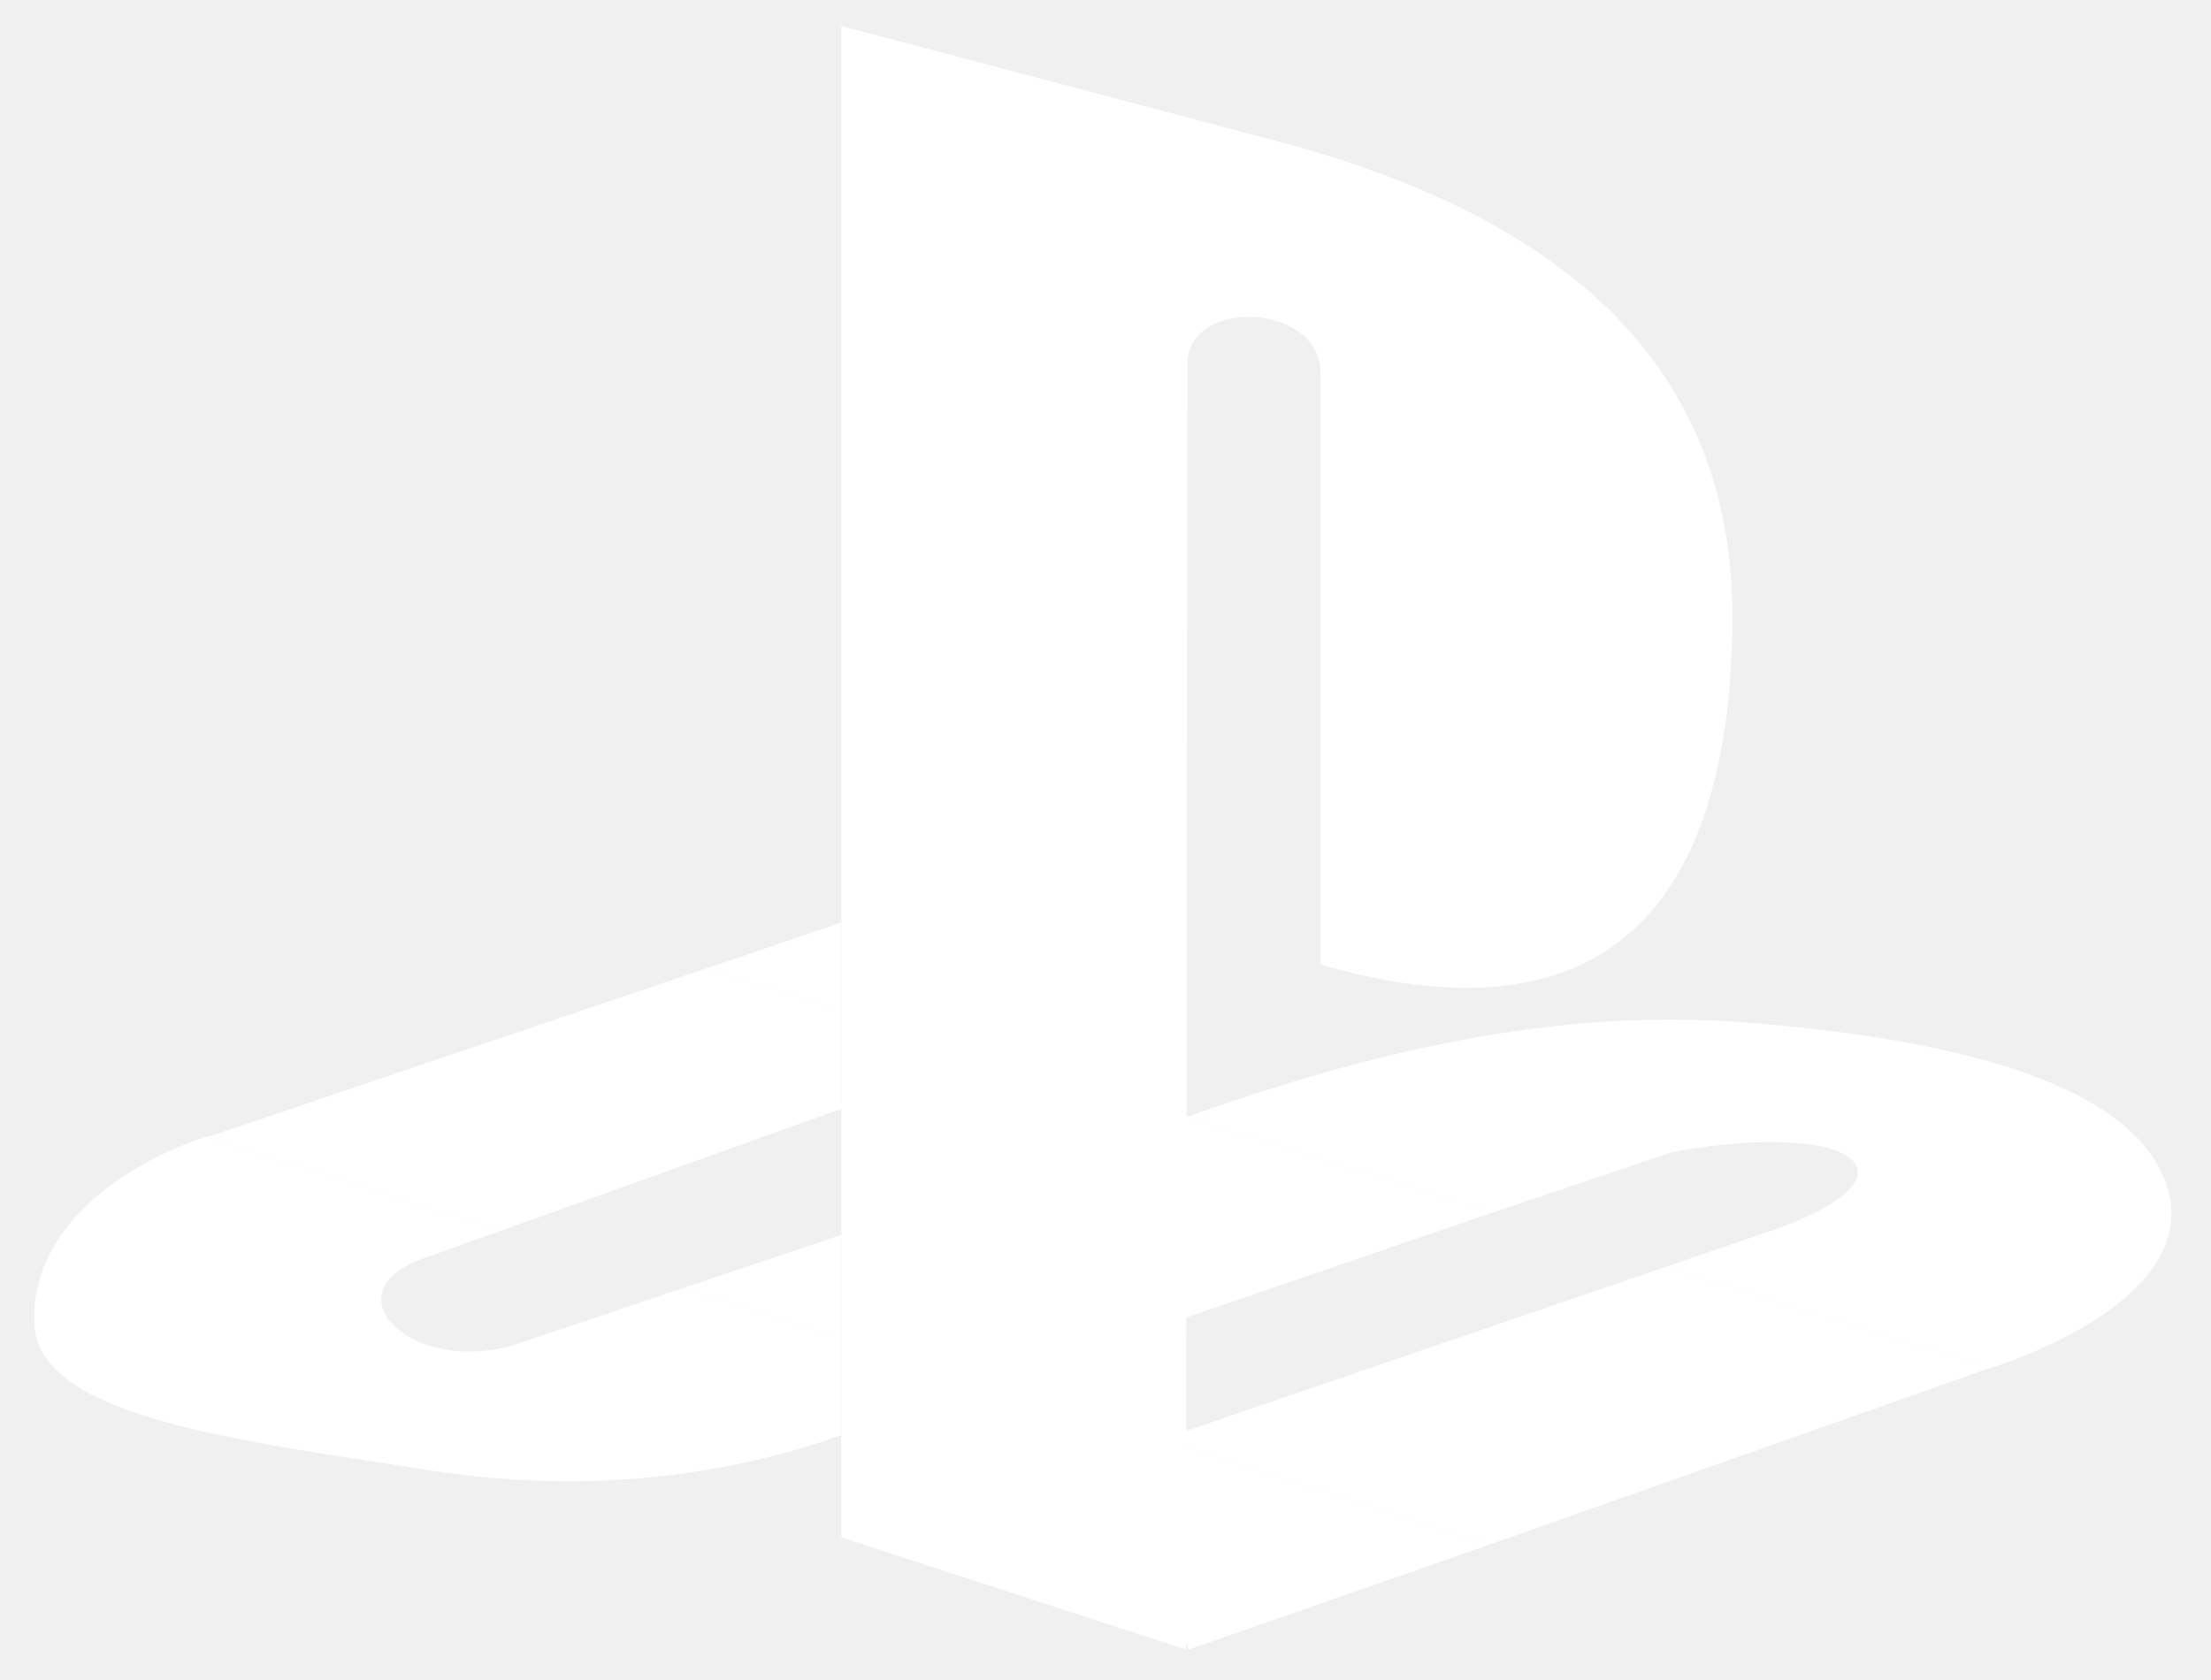
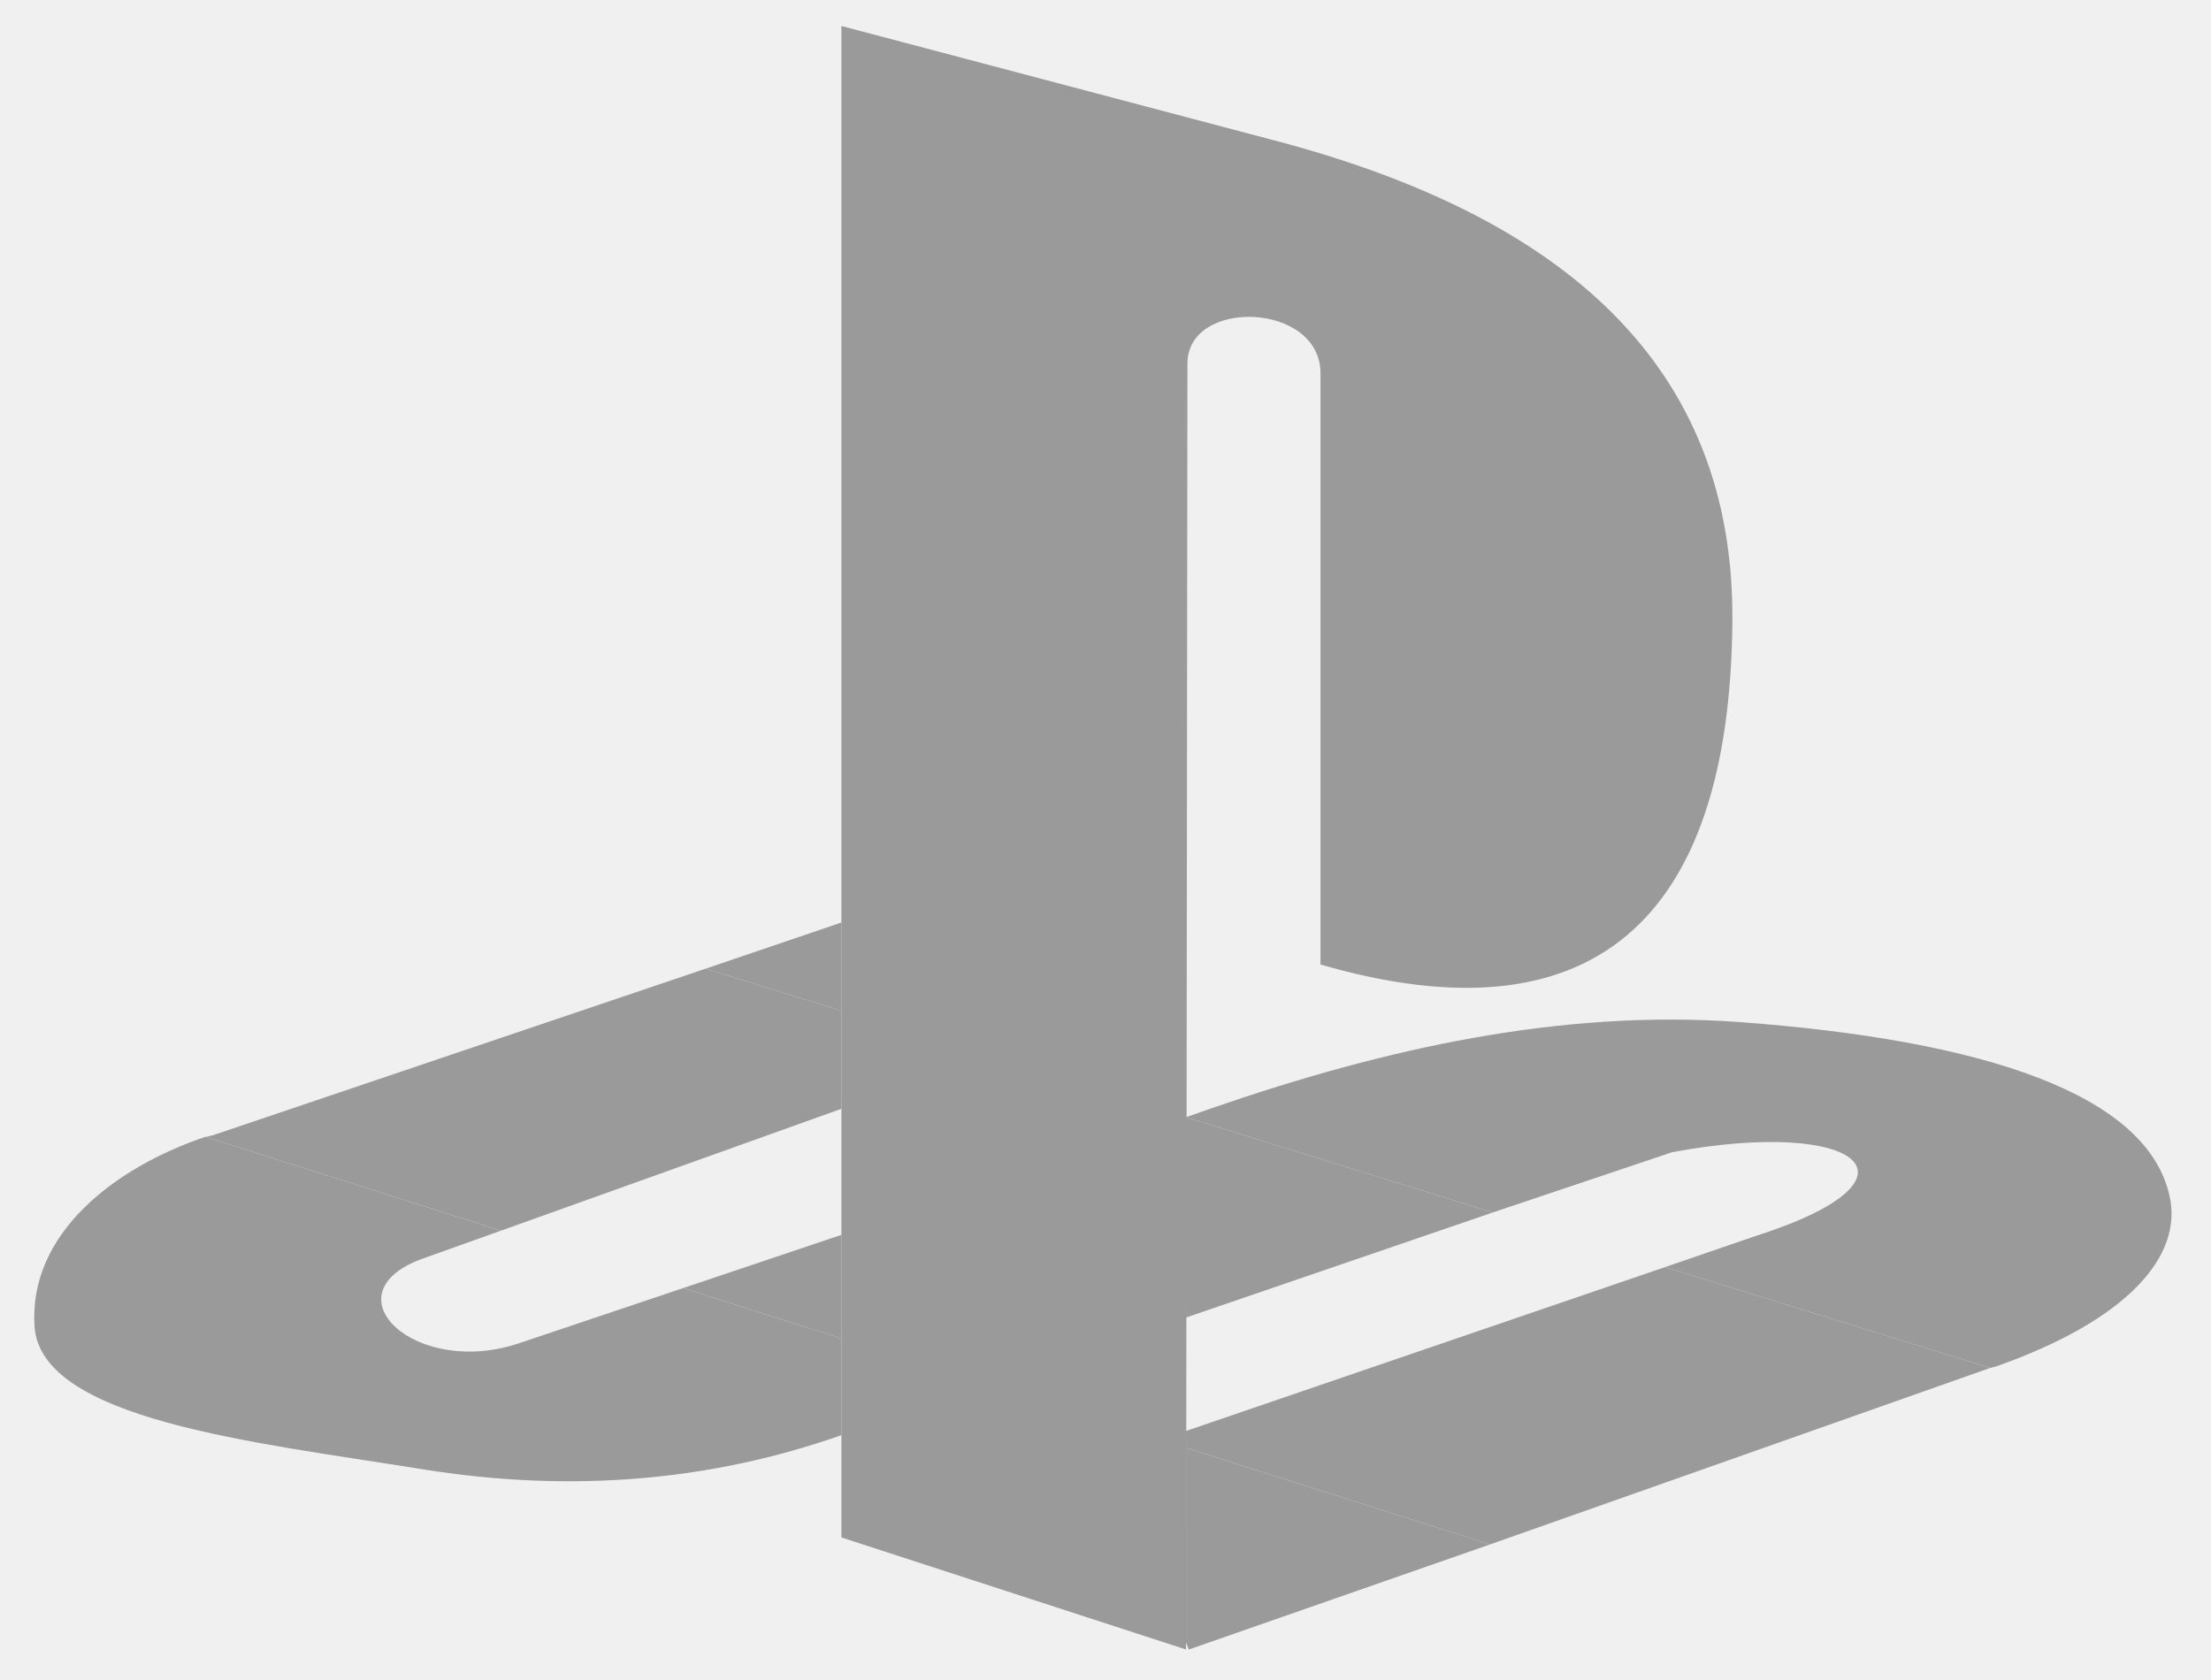
<svg xmlns="http://www.w3.org/2000/svg" version="1.0" id="Layer_1" width="134.247" height="101.998" viewBox="0 0 612.092 560.54" overflow="visible" enable-background="new 0 0 612.092 560.54" xml:space="preserve">
  <defs id="defs18" />
  <g id="g3" transform="translate(-61.68556,-312.8684)">
-     <path clip-rule="evenodd" d="M 395.068,434.213 L 394.6,863.395 L 279.61,825.997 L 279.61,321.535 L 426.388,360.341 C 520.342,385.593 577.839,434.677 576.904,520.702 C 575.97,620.755 529.692,660.958 439.475,634.777 L 439.475,437.48 C 439.475,413.635 395.068,412.239 395.068,434.213 L 395.068,434.213 z " id="path7" style="fill:#ffffff;fill-opacity:1;fill-rule:evenodd" />
-     <path clip-rule="evenodd" d="M 226.786,742.768 L 172.561,761.005 C 137.497,773.164 107.585,744.646 139.838,732.951 L 166.013,723.607 L 67.381,692.277 C 36.995,702.567 8.479,724.54 10.353,755.398 C 12.223,786.719 83.74,794.203 138.904,803.086 C 190.32,811.498 237.066,806.823 279.609,791.862 L 279.609,759.6 L 226.786,742.768 L 226.786,742.768 z M 395.534,863.395 L 496.037,828.328 L 394.6,796.073 L 394.6,861.053 L 395.534,863.395 L 395.534,863.395 z " id="path9" style="fill:#ffffff;fill-opacity:1;fill-rule:evenodd" />
-     <path clip-rule="evenodd" d="M 662.917,769.425 L 664.786,768.955 C 708.727,753.531 727.425,732.017 722.754,711.921 C 715.274,678.261 661.516,660.023 578.775,653.944 C 519.411,649.739 460.981,662.826 403.952,682.46 L 394.602,685.737 L 496.974,717.528 L 556.806,697.422 C 619.446,685.737 644.692,706.305 584.388,725.476 L 554.47,735.756 L 662.917,769.425 L 662.917,769.425 z M 279.61,620.755 L 234.263,636.179 L 279.61,650.206 L 279.61,620.755 L 279.61,620.755 z " id="path11" style="fill:#ffffff;fill-opacity:1;fill-rule:evenodd" />
-     <path clip-rule="evenodd" d="M 496.037,828.328 L 662.917,769.425 L 554.467,735.756 L 394.6,790.456 L 394.6,796.073 L 496.037,828.328 L 496.037,828.328 z M 279.61,725.003 L 226.787,742.769 L 279.61,759.6 L 279.61,725.003 L 279.61,725.003 z M 394.6,752.596 L 394.6,685.737 L 496.973,717.528 L 394.6,752.596 L 394.6,752.596 z M 166.015,723.607 L 279.609,682.933 L 279.609,650.206 L 234.263,636.179 L 69.719,691.815 C 69.251,691.815 68.317,692.277 67.382,692.277 L 166.015,723.607 L 166.015,723.607 z " id="path13" style="fill:#ffffff;fill-opacity:1;fill-rule:evenodd" />
+     <path clip-rule="evenodd" d="M 395.068,434.213 L 394.6,863.395 L 279.61,825.997 L 279.61,321.535 L 426.388,360.341 C 520.342,385.593 577.839,434.677 576.904,520.702 C 575.97,620.755 529.692,660.958 439.475,634.777 L 439.475,437.48 C 439.475,413.635 395.068,412.239 395.068,434.213 L 395.068,434.213 z " id="path7" style="fill:#9A9A9A;fill-opacity:1;fill-rule:evenodd" />
+     <path clip-rule="evenodd" d="M 226.786,742.768 L 172.561,761.005 C 137.497,773.164 107.585,744.646 139.838,732.951 L 166.013,723.607 L 67.381,692.277 C 36.995,702.567 8.479,724.54 10.353,755.398 C 12.223,786.719 83.74,794.203 138.904,803.086 C 190.32,811.498 237.066,806.823 279.609,791.862 L 279.609,759.6 L 226.786,742.768 L 226.786,742.768 z M 395.534,863.395 L 496.037,828.328 L 394.6,796.073 L 394.6,861.053 L 395.534,863.395 L 395.534,863.395 z " id="path9" style="fill:#9A9A9A;fill-opacity:1;fill-rule:evenodd" />
+     <path clip-rule="evenodd" d="M 662.917,769.425 L 664.786,768.955 C 708.727,753.531 727.425,732.017 722.754,711.921 C 715.274,678.261 661.516,660.023 578.775,653.944 C 519.411,649.739 460.981,662.826 403.952,682.46 L 394.602,685.737 L 496.974,717.528 L 556.806,697.422 C 619.446,685.737 644.692,706.305 584.388,725.476 L 554.47,735.756 L 662.917,769.425 L 662.917,769.425 z M 279.61,620.755 L 234.263,636.179 L 279.61,650.206 L 279.61,620.755 L 279.61,620.755 z " id="path11" style="fill:#9A9A9A;fill-opacity:1;fill-rule:evenodd" />
+     <path clip-rule="evenodd" d="M 496.037,828.328 L 662.917,769.425 L 554.467,735.756 L 394.6,790.456 L 394.6,796.073 L 496.037,828.328 L 496.037,828.328 z M 279.61,725.003 L 226.787,742.769 L 279.61,759.6 L 279.61,725.003 L 279.61,725.003 z M 394.6,752.596 L 394.6,685.737 L 496.973,717.528 L 394.6,752.596 L 394.6,752.596 z M 166.015,723.607 L 279.609,682.933 L 279.609,650.206 L 234.263,636.179 L 69.719,691.815 C 69.251,691.815 68.317,692.277 67.382,692.277 L 166.015,723.607 L 166.015,723.607 z " id="path13" style="fill:#9A9A9A;fill-opacity:1;fill-rule:evenodd" />
  </g>
</svg>
